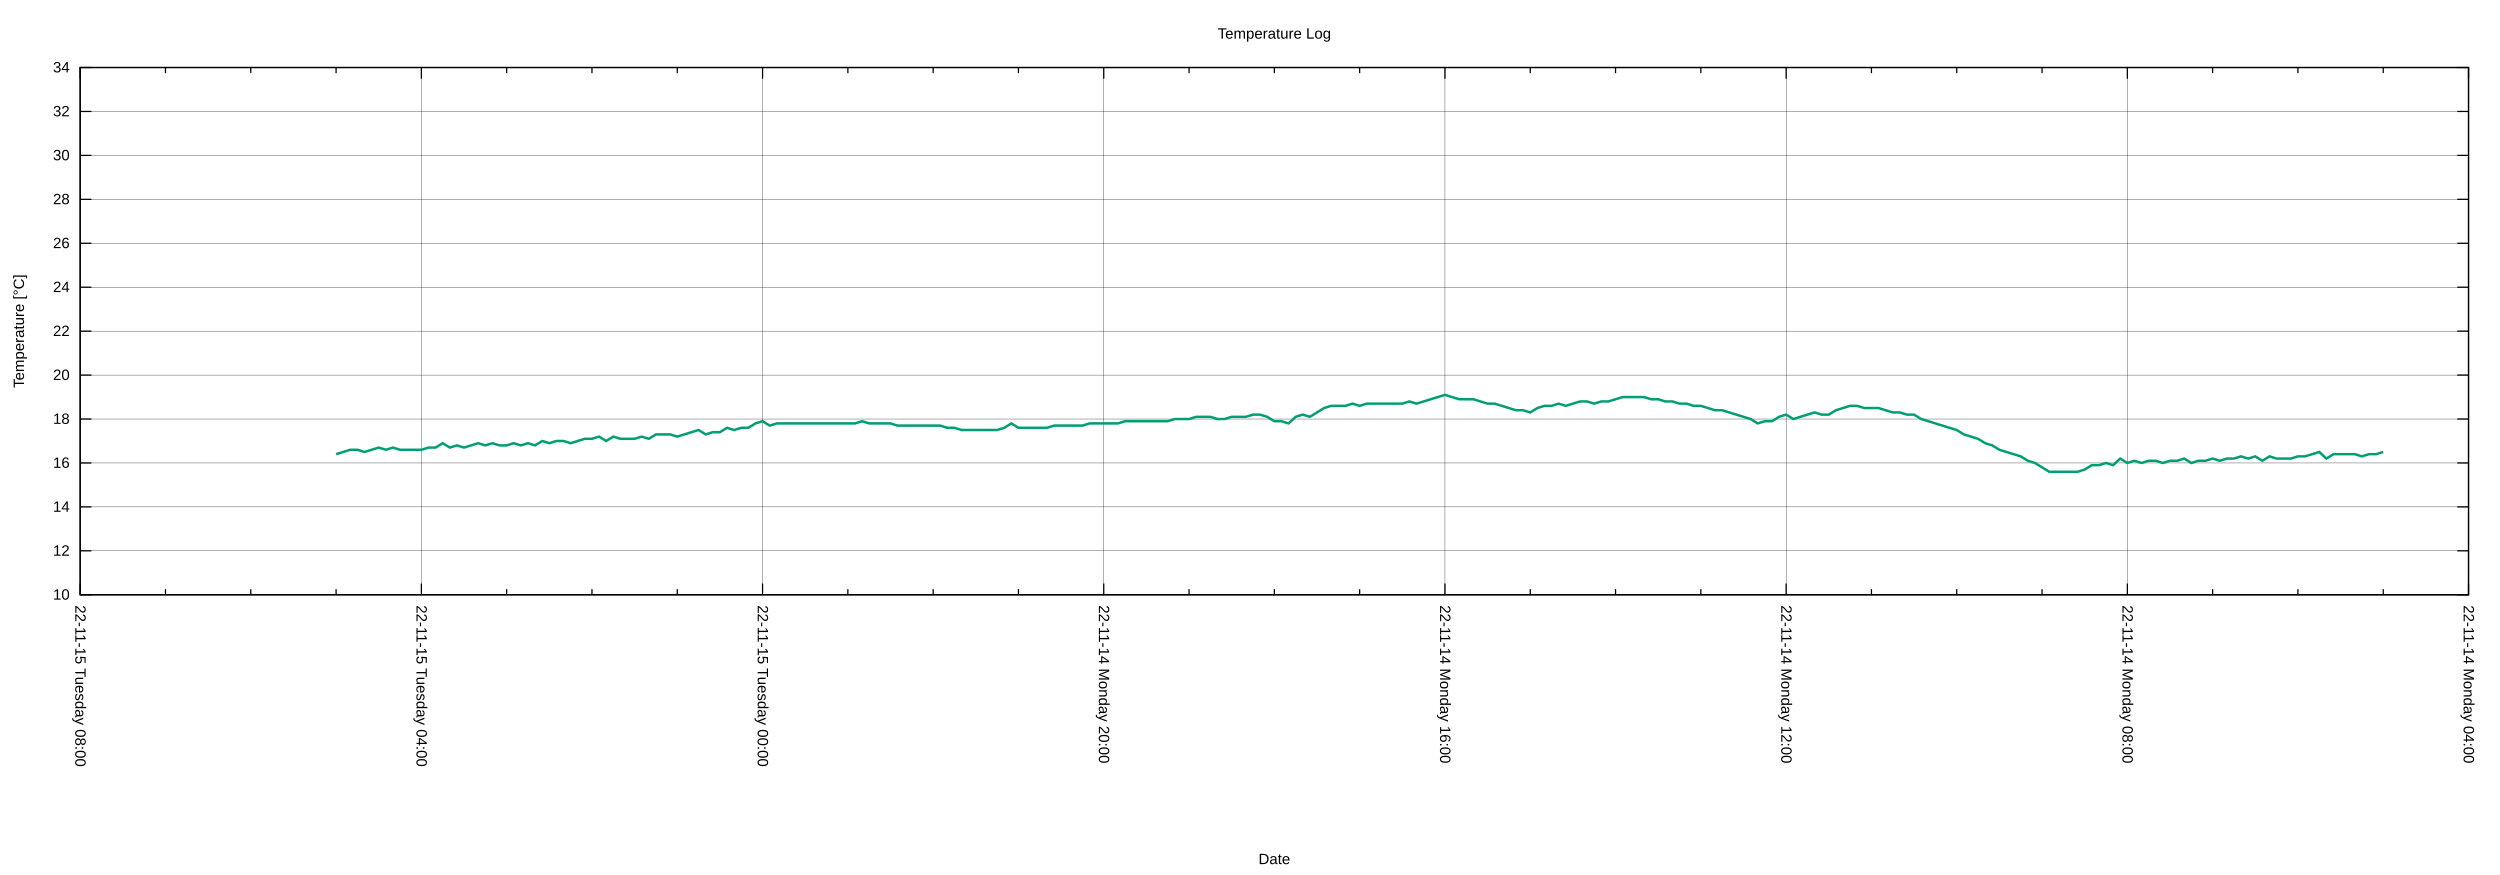
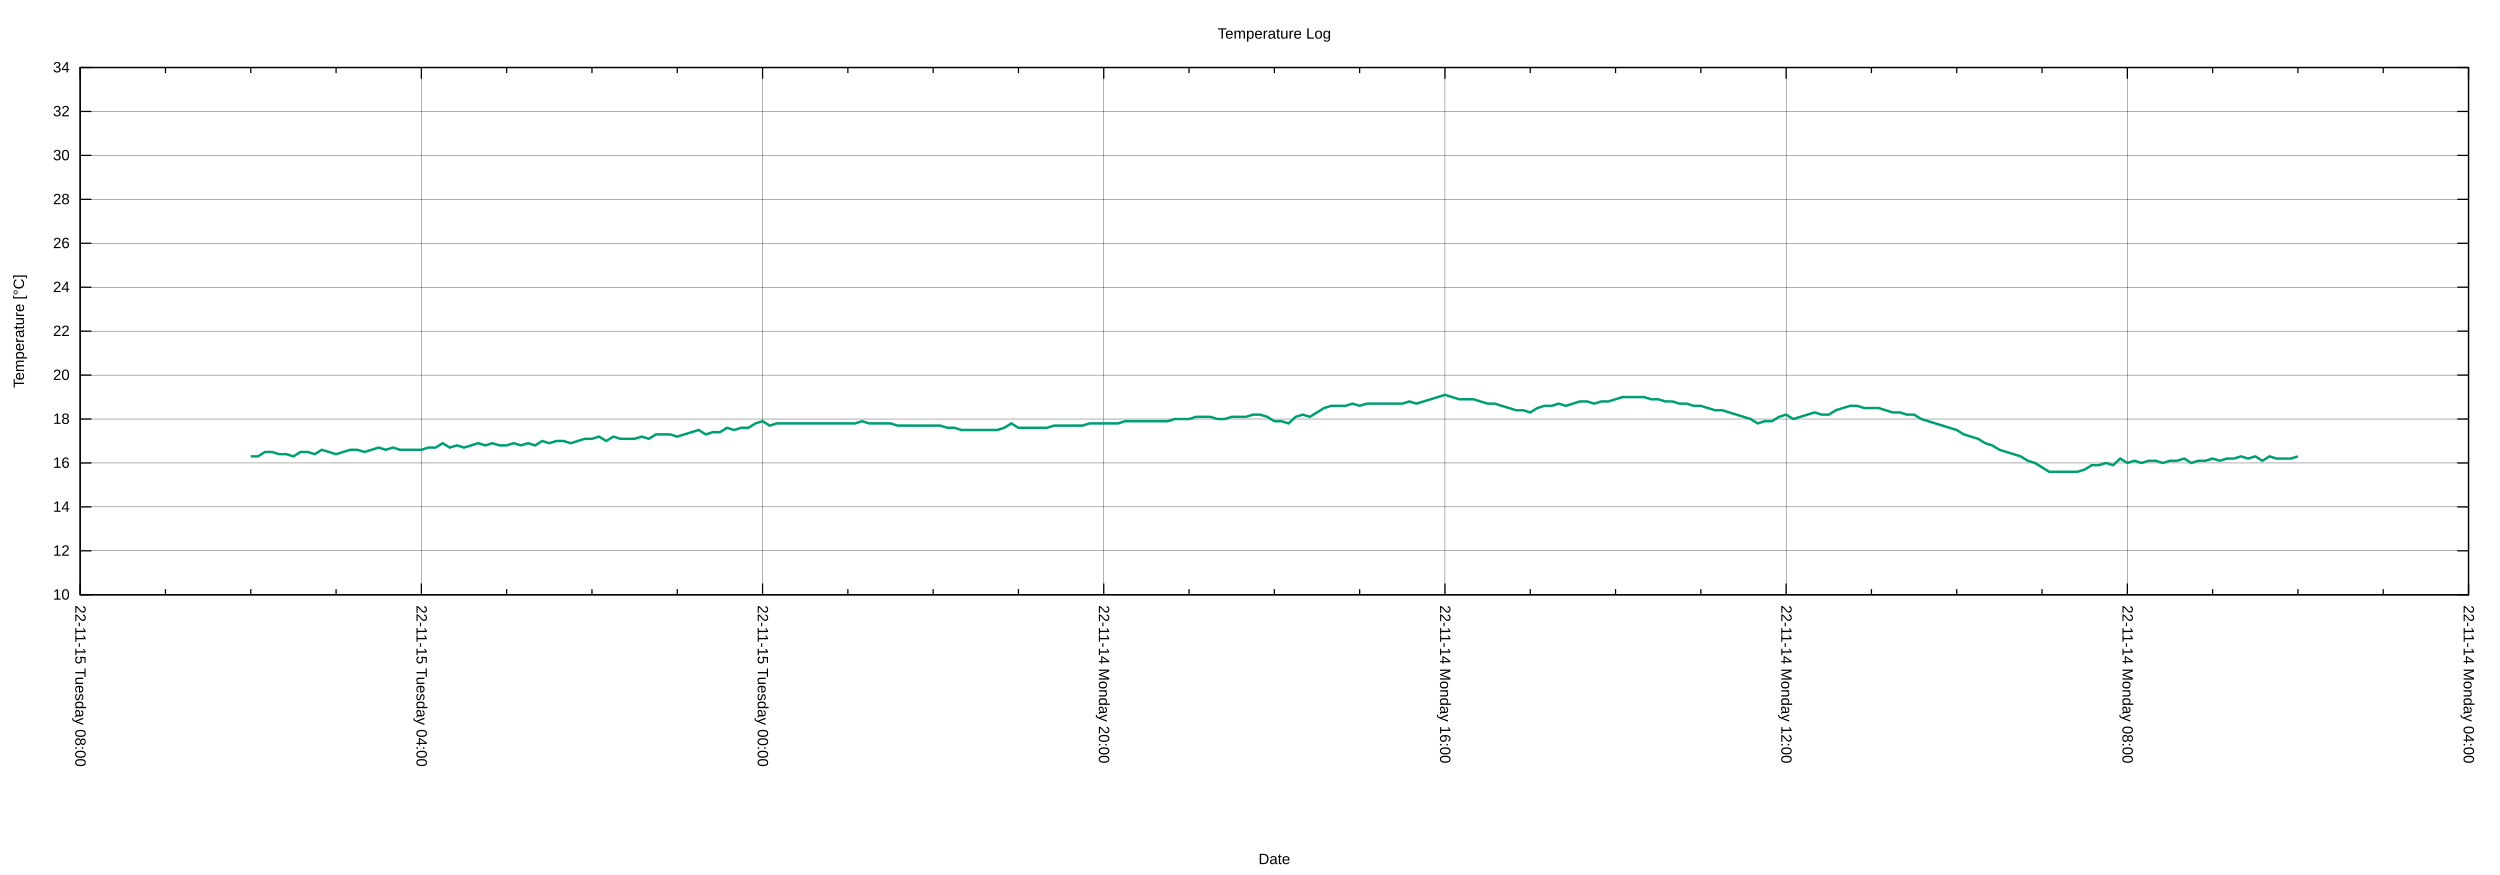
<svg xmlns="http://www.w3.org/2000/svg" xmlns:xlink="http://www.w3.org/1999/xlink" width="2000" height="700" viewBox="0 0 2000 700">
  <g id="gnuplot_canvas">
    <rect x="0" y="0" width="2000" height="700" fill="none" />
    <defs>
      <circle id="gpDot" r="0.5" stroke-width="0.5" stroke="currentColor" />
      <path id="gpPt0" stroke-width="0.222" stroke="currentColor" d="M-1,0 h2 M0,-1 v2" />
      <path id="gpPt1" stroke-width="0.222" stroke="currentColor" d="M-1,-1 L1,1 M1,-1 L-1,1" />
      <path id="gpPt2" stroke-width="0.222" stroke="currentColor" d="M-1,0 L1,0 M0,-1 L0,1 M-1,-1 L1,1 M-1,1 L1,-1" />
      <rect id="gpPt3" stroke-width="0.222" stroke="currentColor" x="-1" y="-1" width="2" height="2" />
      <rect id="gpPt4" stroke-width="0.222" stroke="currentColor" fill="currentColor" x="-1" y="-1" width="2" height="2" />
      <circle id="gpPt5" stroke-width="0.222" stroke="currentColor" cx="0" cy="0" r="1" />
      <use xlink:href="#gpPt5" id="gpPt6" fill="currentColor" stroke="none" />
      <path id="gpPt7" stroke-width="0.222" stroke="currentColor" d="M0,-1.33 L-1.33,0.67 L1.33,0.67 z" />
      <use xlink:href="#gpPt7" id="gpPt8" fill="currentColor" stroke="none" />
      <use xlink:href="#gpPt7" id="gpPt9" stroke="currentColor" transform="rotate(180)" />
      <use xlink:href="#gpPt9" id="gpPt10" fill="currentColor" stroke="none" />
      <use xlink:href="#gpPt3" id="gpPt11" stroke="currentColor" transform="rotate(45)" />
      <use xlink:href="#gpPt11" id="gpPt12" fill="currentColor" stroke="none" />
      <path id="gpPt13" stroke-width="0.222" stroke="currentColor" d="M0,1.330 L1.265,0.411 L0.782,-1.067 L-0.782,-1.076 L-1.265,0.411 z" />
      <use xlink:href="#gpPt13" id="gpPt14" fill="currentColor" stroke="none" />
      <filter id="textbox" filterUnits="objectBoundingBox" x="0" y="0" height="1" width="1">
        <feFlood flood-color="white" flood-opacity="1" result="bgnd" />
        <feComposite in="SourceGraphic" in2="bgnd" operator="atop" />
      </filter>
      <filter id="greybox" filterUnits="objectBoundingBox" x="0" y="0" height="1" width="1">
        <feFlood flood-color="lightgrey" flood-opacity="1" result="grey" />
        <feComposite in="SourceGraphic" in2="grey" operator="atop" />
      </filter>
    </defs>
    <g fill="none" color="white" stroke="currentColor" stroke-width="1.00" stroke-linecap="butt" stroke-linejoin="miter">
</g>
    <g fill="none" color="black" stroke="currentColor" stroke-width="1.00" stroke-linecap="butt" stroke-linejoin="miter">
</g>
    <g fill="none" color="black" stroke="black" stroke-width="0.25" stroke-linecap="butt" stroke-linejoin="miter">
</g>
    <g fill="none" color="black" stroke="currentColor" stroke-width="0.25" stroke-linecap="butt" stroke-linejoin="miter">
      <path stroke="black" class="gridline" d="M64.14,475.82 L1974.82,475.82  " />
    </g>
    <g fill="none" color="black" stroke="black" stroke-width="1.00" stroke-linecap="butt" stroke-linejoin="miter">
</g>
    <g fill="none" color="black" stroke="currentColor" stroke-width="1.00" stroke-linecap="butt" stroke-linejoin="miter">
      <path stroke="black" d="M64.14,475.82 L73.14,475.82 M1974.82,475.82 L1965.82,475.82  " />
      <g transform="translate(55.75,479.72)" stroke="none" fill="black" font-family="Arial" font-size="12.00" text-anchor="end">
        <text>
          <tspan font-family="Arial"> 10</tspan>
        </text>
      </g>
    </g>
    <g fill="none" color="black" stroke="currentColor" stroke-width="1.00" stroke-linecap="butt" stroke-linejoin="miter">
</g>
    <g fill="none" color="black" stroke="black" stroke-width="0.25" stroke-linecap="butt" stroke-linejoin="miter">
</g>
    <g fill="none" color="black" stroke="currentColor" stroke-width="0.25" stroke-linecap="butt" stroke-linejoin="miter">
      <path stroke="black" class="gridline" d="M64.14,440.67 L1974.82,440.67  " />
    </g>
    <g fill="none" color="black" stroke="black" stroke-width="1.00" stroke-linecap="butt" stroke-linejoin="miter">
</g>
    <g fill="none" color="black" stroke="currentColor" stroke-width="1.00" stroke-linecap="butt" stroke-linejoin="miter">
      <path stroke="black" d="M64.14,440.67 L73.14,440.67 M1974.82,440.67 L1965.82,440.67  " />
      <g transform="translate(55.75,444.57)" stroke="none" fill="black" font-family="Arial" font-size="12.00" text-anchor="end">
        <text>
          <tspan font-family="Arial"> 12</tspan>
        </text>
      </g>
    </g>
    <g fill="none" color="black" stroke="currentColor" stroke-width="1.00" stroke-linecap="butt" stroke-linejoin="miter">
</g>
    <g fill="none" color="black" stroke="black" stroke-width="0.25" stroke-linecap="butt" stroke-linejoin="miter">
</g>
    <g fill="none" color="black" stroke="currentColor" stroke-width="0.25" stroke-linecap="butt" stroke-linejoin="miter">
      <path stroke="black" class="gridline" d="M64.14,405.52 L1974.82,405.52  " />
    </g>
    <g fill="none" color="black" stroke="black" stroke-width="1.00" stroke-linecap="butt" stroke-linejoin="miter">
</g>
    <g fill="none" color="black" stroke="currentColor" stroke-width="1.00" stroke-linecap="butt" stroke-linejoin="miter">
      <path stroke="black" d="M64.14,405.52 L73.14,405.52 M1974.82,405.52 L1965.82,405.52  " />
      <g transform="translate(55.75,409.42)" stroke="none" fill="black" font-family="Arial" font-size="12.00" text-anchor="end">
        <text>
          <tspan font-family="Arial"> 14</tspan>
        </text>
      </g>
    </g>
    <g fill="none" color="black" stroke="currentColor" stroke-width="1.00" stroke-linecap="butt" stroke-linejoin="miter">
</g>
    <g fill="none" color="black" stroke="black" stroke-width="0.25" stroke-linecap="butt" stroke-linejoin="miter">
</g>
    <g fill="none" color="black" stroke="currentColor" stroke-width="0.25" stroke-linecap="butt" stroke-linejoin="miter">
      <path stroke="black" class="gridline" d="M64.14,370.37 L1974.82,370.37  " />
    </g>
    <g fill="none" color="black" stroke="black" stroke-width="1.00" stroke-linecap="butt" stroke-linejoin="miter">
</g>
    <g fill="none" color="black" stroke="currentColor" stroke-width="1.00" stroke-linecap="butt" stroke-linejoin="miter">
      <path stroke="black" d="M64.14,370.37 L73.14,370.37 M1974.82,370.37 L1965.82,370.37  " />
      <g transform="translate(55.75,374.27)" stroke="none" fill="black" font-family="Arial" font-size="12.00" text-anchor="end">
        <text>
          <tspan font-family="Arial"> 16</tspan>
        </text>
      </g>
    </g>
    <g fill="none" color="black" stroke="currentColor" stroke-width="1.00" stroke-linecap="butt" stroke-linejoin="miter">
</g>
    <g fill="none" color="black" stroke="black" stroke-width="0.25" stroke-linecap="butt" stroke-linejoin="miter">
</g>
    <g fill="none" color="black" stroke="currentColor" stroke-width="0.25" stroke-linecap="butt" stroke-linejoin="miter">
      <path stroke="black" class="gridline" d="M64.14,335.22 L1974.82,335.22  " />
    </g>
    <g fill="none" color="black" stroke="black" stroke-width="1.00" stroke-linecap="butt" stroke-linejoin="miter">
</g>
    <g fill="none" color="black" stroke="currentColor" stroke-width="1.00" stroke-linecap="butt" stroke-linejoin="miter">
      <path stroke="black" d="M64.14,335.22 L73.14,335.22 M1974.82,335.22 L1965.82,335.22  " />
      <g transform="translate(55.75,339.12)" stroke="none" fill="black" font-family="Arial" font-size="12.00" text-anchor="end">
        <text>
          <tspan font-family="Arial"> 18</tspan>
        </text>
      </g>
    </g>
    <g fill="none" color="black" stroke="currentColor" stroke-width="1.00" stroke-linecap="butt" stroke-linejoin="miter">
</g>
    <g fill="none" color="black" stroke="black" stroke-width="0.25" stroke-linecap="butt" stroke-linejoin="miter">
</g>
    <g fill="none" color="black" stroke="currentColor" stroke-width="0.25" stroke-linecap="butt" stroke-linejoin="miter">
      <path stroke="black" class="gridline" d="M64.14,300.07 L1974.82,300.07  " />
    </g>
    <g fill="none" color="black" stroke="black" stroke-width="1.00" stroke-linecap="butt" stroke-linejoin="miter">
</g>
    <g fill="none" color="black" stroke="currentColor" stroke-width="1.00" stroke-linecap="butt" stroke-linejoin="miter">
      <path stroke="black" d="M64.14,300.07 L73.14,300.07 M1974.82,300.07 L1965.82,300.07  " />
      <g transform="translate(55.75,303.97)" stroke="none" fill="black" font-family="Arial" font-size="12.00" text-anchor="end">
        <text>
          <tspan font-family="Arial"> 20</tspan>
        </text>
      </g>
    </g>
    <g fill="none" color="black" stroke="currentColor" stroke-width="1.00" stroke-linecap="butt" stroke-linejoin="miter">
</g>
    <g fill="none" color="black" stroke="black" stroke-width="0.25" stroke-linecap="butt" stroke-linejoin="miter">
</g>
    <g fill="none" color="black" stroke="currentColor" stroke-width="0.25" stroke-linecap="butt" stroke-linejoin="miter">
      <path stroke="black" class="gridline" d="M64.14,264.91 L1974.82,264.91  " />
    </g>
    <g fill="none" color="black" stroke="black" stroke-width="1.00" stroke-linecap="butt" stroke-linejoin="miter">
</g>
    <g fill="none" color="black" stroke="currentColor" stroke-width="1.00" stroke-linecap="butt" stroke-linejoin="miter">
      <path stroke="black" d="M64.14,264.91 L73.14,264.91 M1974.82,264.91 L1965.82,264.91  " />
      <g transform="translate(55.75,268.81)" stroke="none" fill="black" font-family="Arial" font-size="12.00" text-anchor="end">
        <text>
          <tspan font-family="Arial"> 22</tspan>
        </text>
      </g>
    </g>
    <g fill="none" color="black" stroke="currentColor" stroke-width="1.00" stroke-linecap="butt" stroke-linejoin="miter">
</g>
    <g fill="none" color="black" stroke="black" stroke-width="0.25" stroke-linecap="butt" stroke-linejoin="miter">
</g>
    <g fill="none" color="black" stroke="currentColor" stroke-width="0.25" stroke-linecap="butt" stroke-linejoin="miter">
      <path stroke="black" class="gridline" d="M64.14,229.76 L1974.82,229.76  " />
    </g>
    <g fill="none" color="black" stroke="black" stroke-width="1.00" stroke-linecap="butt" stroke-linejoin="miter">
</g>
    <g fill="none" color="black" stroke="currentColor" stroke-width="1.00" stroke-linecap="butt" stroke-linejoin="miter">
      <path stroke="black" d="M64.14,229.76 L73.14,229.76 M1974.82,229.76 L1965.82,229.76  " />
      <g transform="translate(55.75,233.66)" stroke="none" fill="black" font-family="Arial" font-size="12.00" text-anchor="end">
        <text>
          <tspan font-family="Arial"> 24</tspan>
        </text>
      </g>
    </g>
    <g fill="none" color="black" stroke="currentColor" stroke-width="1.00" stroke-linecap="butt" stroke-linejoin="miter">
</g>
    <g fill="none" color="black" stroke="black" stroke-width="0.25" stroke-linecap="butt" stroke-linejoin="miter">
</g>
    <g fill="none" color="black" stroke="currentColor" stroke-width="0.25" stroke-linecap="butt" stroke-linejoin="miter">
      <path stroke="black" class="gridline" d="M64.14,194.61 L1974.82,194.61  " />
    </g>
    <g fill="none" color="black" stroke="black" stroke-width="1.00" stroke-linecap="butt" stroke-linejoin="miter">
</g>
    <g fill="none" color="black" stroke="currentColor" stroke-width="1.00" stroke-linecap="butt" stroke-linejoin="miter">
      <path stroke="black" d="M64.14,194.61 L73.14,194.61 M1974.82,194.61 L1965.82,194.61  " />
      <g transform="translate(55.75,198.51)" stroke="none" fill="black" font-family="Arial" font-size="12.00" text-anchor="end">
        <text>
          <tspan font-family="Arial"> 26</tspan>
        </text>
      </g>
    </g>
    <g fill="none" color="black" stroke="currentColor" stroke-width="1.00" stroke-linecap="butt" stroke-linejoin="miter">
</g>
    <g fill="none" color="black" stroke="black" stroke-width="0.25" stroke-linecap="butt" stroke-linejoin="miter">
</g>
    <g fill="none" color="black" stroke="currentColor" stroke-width="0.25" stroke-linecap="butt" stroke-linejoin="miter">
      <path stroke="black" class="gridline" d="M64.14,159.46 L1974.82,159.46  " />
    </g>
    <g fill="none" color="black" stroke="black" stroke-width="1.00" stroke-linecap="butt" stroke-linejoin="miter">
</g>
    <g fill="none" color="black" stroke="currentColor" stroke-width="1.00" stroke-linecap="butt" stroke-linejoin="miter">
      <path stroke="black" d="M64.14,159.46 L73.14,159.46 M1974.82,159.46 L1965.82,159.46  " />
      <g transform="translate(55.75,163.36)" stroke="none" fill="black" font-family="Arial" font-size="12.00" text-anchor="end">
        <text>
          <tspan font-family="Arial"> 28</tspan>
        </text>
      </g>
    </g>
    <g fill="none" color="black" stroke="currentColor" stroke-width="1.00" stroke-linecap="butt" stroke-linejoin="miter">
</g>
    <g fill="none" color="black" stroke="black" stroke-width="0.25" stroke-linecap="butt" stroke-linejoin="miter">
</g>
    <g fill="none" color="black" stroke="currentColor" stroke-width="0.25" stroke-linecap="butt" stroke-linejoin="miter">
      <path stroke="black" class="gridline" d="M64.14,124.31 L1974.82,124.31  " />
    </g>
    <g fill="none" color="black" stroke="black" stroke-width="1.00" stroke-linecap="butt" stroke-linejoin="miter">
</g>
    <g fill="none" color="black" stroke="currentColor" stroke-width="1.00" stroke-linecap="butt" stroke-linejoin="miter">
      <path stroke="black" d="M64.14,124.31 L73.14,124.31 M1974.82,124.31 L1965.82,124.31  " />
      <g transform="translate(55.75,128.21)" stroke="none" fill="black" font-family="Arial" font-size="12.00" text-anchor="end">
        <text>
          <tspan font-family="Arial"> 30</tspan>
        </text>
      </g>
    </g>
    <g fill="none" color="black" stroke="currentColor" stroke-width="1.00" stroke-linecap="butt" stroke-linejoin="miter">
</g>
    <g fill="none" color="black" stroke="black" stroke-width="0.25" stroke-linecap="butt" stroke-linejoin="miter">
</g>
    <g fill="none" color="black" stroke="currentColor" stroke-width="0.25" stroke-linecap="butt" stroke-linejoin="miter">
      <path stroke="black" class="gridline" d="M64.14,89.16 L1974.82,89.16  " />
    </g>
    <g fill="none" color="black" stroke="black" stroke-width="1.00" stroke-linecap="butt" stroke-linejoin="miter">
</g>
    <g fill="none" color="black" stroke="currentColor" stroke-width="1.00" stroke-linecap="butt" stroke-linejoin="miter">
      <path stroke="black" d="M64.14,89.16 L73.14,89.16 M1974.82,89.16 L1965.82,89.16  " />
      <g transform="translate(55.75,93.06)" stroke="none" fill="black" font-family="Arial" font-size="12.00" text-anchor="end">
        <text>
          <tspan font-family="Arial"> 32</tspan>
        </text>
      </g>
    </g>
    <g fill="none" color="black" stroke="currentColor" stroke-width="1.00" stroke-linecap="butt" stroke-linejoin="miter">
</g>
    <g fill="none" color="black" stroke="black" stroke-width="0.25" stroke-linecap="butt" stroke-linejoin="miter">
</g>
    <g fill="none" color="black" stroke="currentColor" stroke-width="0.25" stroke-linecap="butt" stroke-linejoin="miter">
      <path stroke="black" class="gridline" d="M64.14,54.01 L1974.82,54.01  " />
    </g>
    <g fill="none" color="black" stroke="black" stroke-width="1.00" stroke-linecap="butt" stroke-linejoin="miter">
</g>
    <g fill="none" color="black" stroke="currentColor" stroke-width="1.00" stroke-linecap="butt" stroke-linejoin="miter">
      <path stroke="black" d="M64.14,54.01 L73.14,54.01 M1974.82,54.01 L1965.82,54.01  " />
      <g transform="translate(55.75,57.91)" stroke="none" fill="black" font-family="Arial" font-size="12.00" text-anchor="end">
        <text>
          <tspan font-family="Arial"> 34</tspan>
        </text>
      </g>
    </g>
    <g fill="none" color="black" stroke="currentColor" stroke-width="1.00" stroke-linecap="butt" stroke-linejoin="miter">
</g>
    <g fill="none" color="black" stroke="black" stroke-width="0.25" stroke-linecap="butt" stroke-linejoin="miter">
</g>
    <g fill="none" color="black" stroke="currentColor" stroke-width="0.25" stroke-linecap="butt" stroke-linejoin="miter">
      <path stroke="black" class="gridline" d="M1974.82,475.82 L1974.82,54.01  " />
    </g>
    <g fill="none" color="black" stroke="black" stroke-width="1.00" stroke-linecap="butt" stroke-linejoin="miter">
</g>
    <g fill="none" color="black" stroke="currentColor" stroke-width="1.00" stroke-linecap="butt" stroke-linejoin="miter">
      <path stroke="black" d="M1974.82,475.82 L1974.82,466.82 M1974.82,54.01 L1974.82,63.01  " />
      <g transform="translate(1970.92,484.21) rotate(90)" stroke="none" fill="black" font-family="Arial" font-size="12.00" text-anchor="start">
        <text>
          <tspan font-family="Arial">22-11-14 Monday 04:00</tspan>
        </text>
      </g>
    </g>
    <g fill="none" color="black" stroke="currentColor" stroke-width="1.00" stroke-linecap="butt" stroke-linejoin="miter">
      <path stroke="black" d="M1906.58,475.82 L1906.58,471.32 M1906.58,54.01 L1906.58,58.51 M1838.34,475.82 L1838.34,471.32 M1838.34,54.01 L1838.34,58.51   M1770.10,475.82 L1770.10,471.32 M1770.10,54.01 L1770.10,58.51  " />
    </g>
    <g fill="none" color="black" stroke="black" stroke-width="0.25" stroke-linecap="butt" stroke-linejoin="miter">
</g>
    <g fill="none" color="black" stroke="currentColor" stroke-width="0.25" stroke-linecap="butt" stroke-linejoin="miter">
      <path stroke="black" class="gridline" d="M1701.87,475.82 L1701.87,54.01  " />
    </g>
    <g fill="none" color="black" stroke="black" stroke-width="1.00" stroke-linecap="butt" stroke-linejoin="miter">
</g>
    <g fill="none" color="black" stroke="currentColor" stroke-width="1.00" stroke-linecap="butt" stroke-linejoin="miter">
      <path stroke="black" d="M1701.87,475.82 L1701.87,466.82 M1701.87,54.01 L1701.87,63.01  " />
      <g transform="translate(1697.97,484.21) rotate(90)" stroke="none" fill="black" font-family="Arial" font-size="12.00" text-anchor="start">
        <text>
          <tspan font-family="Arial">22-11-14 Monday 08:00</tspan>
        </text>
      </g>
    </g>
    <g fill="none" color="black" stroke="currentColor" stroke-width="1.00" stroke-linecap="butt" stroke-linejoin="miter">
      <path stroke="black" d="M1633.63,475.82 L1633.63,471.32 M1633.63,54.01 L1633.63,58.51 M1565.39,475.82 L1565.39,471.32 M1565.39,54.01 L1565.39,58.51   M1497.15,475.82 L1497.15,471.32 M1497.15,54.01 L1497.15,58.51  " />
    </g>
    <g fill="none" color="black" stroke="black" stroke-width="0.25" stroke-linecap="butt" stroke-linejoin="miter">
</g>
    <g fill="none" color="black" stroke="currentColor" stroke-width="0.25" stroke-linecap="butt" stroke-linejoin="miter">
      <path stroke="black" class="gridline" d="M1428.91,475.82 L1428.91,54.01  " />
    </g>
    <g fill="none" color="black" stroke="black" stroke-width="1.00" stroke-linecap="butt" stroke-linejoin="miter">
</g>
    <g fill="none" color="black" stroke="currentColor" stroke-width="1.00" stroke-linecap="butt" stroke-linejoin="miter">
      <path stroke="black" d="M1428.91,475.82 L1428.91,466.82 M1428.91,54.01 L1428.91,63.01  " />
      <g transform="translate(1425.01,484.21) rotate(90)" stroke="none" fill="black" font-family="Arial" font-size="12.00" text-anchor="start">
        <text>
          <tspan font-family="Arial">22-11-14 Monday 12:00</tspan>
        </text>
      </g>
    </g>
    <g fill="none" color="black" stroke="currentColor" stroke-width="1.00" stroke-linecap="butt" stroke-linejoin="miter">
      <path stroke="black" d="M1360.67,475.82 L1360.67,471.32 M1360.67,54.01 L1360.67,58.51 M1292.43,475.82 L1292.43,471.32 M1292.43,54.01 L1292.43,58.51   M1224.20,475.82 L1224.20,471.32 M1224.20,54.01 L1224.20,58.51  " />
    </g>
    <g fill="none" color="black" stroke="black" stroke-width="0.25" stroke-linecap="butt" stroke-linejoin="miter">
</g>
    <g fill="none" color="black" stroke="currentColor" stroke-width="0.25" stroke-linecap="butt" stroke-linejoin="miter">
      <path stroke="black" class="gridline" d="M1155.96,475.82 L1155.96,54.01  " />
    </g>
    <g fill="none" color="black" stroke="black" stroke-width="1.00" stroke-linecap="butt" stroke-linejoin="miter">
</g>
    <g fill="none" color="black" stroke="currentColor" stroke-width="1.00" stroke-linecap="butt" stroke-linejoin="miter">
      <path stroke="black" d="M1155.96,475.82 L1155.96,466.82 M1155.96,54.01 L1155.96,63.01  " />
      <g transform="translate(1152.06,484.21) rotate(90)" stroke="none" fill="black" font-family="Arial" font-size="12.00" text-anchor="start">
        <text>
          <tspan font-family="Arial">22-11-14 Monday 16:00</tspan>
        </text>
      </g>
    </g>
    <g fill="none" color="black" stroke="currentColor" stroke-width="1.00" stroke-linecap="butt" stroke-linejoin="miter">
      <path stroke="black" d="M1087.72,475.82 L1087.72,471.32 M1087.72,54.01 L1087.72,58.51 M1019.48,475.82 L1019.48,471.32 M1019.48,54.01 L1019.48,58.51   M951.24,475.82 L951.24,471.32 M951.24,54.01 L951.24,58.51  " />
    </g>
    <g fill="none" color="black" stroke="black" stroke-width="0.25" stroke-linecap="butt" stroke-linejoin="miter">
</g>
    <g fill="none" color="black" stroke="currentColor" stroke-width="0.25" stroke-linecap="butt" stroke-linejoin="miter">
      <path stroke="black" class="gridline" d="M883.00,475.82 L883.00,54.01  " />
    </g>
    <g fill="none" color="black" stroke="black" stroke-width="1.00" stroke-linecap="butt" stroke-linejoin="miter">
</g>
    <g fill="none" color="black" stroke="currentColor" stroke-width="1.00" stroke-linecap="butt" stroke-linejoin="miter">
      <path stroke="black" d="M883.00,475.82 L883.00,466.82 M883.00,54.01 L883.00,63.01  " />
      <g transform="translate(879.10,484.21) rotate(90)" stroke="none" fill="black" font-family="Arial" font-size="12.00" text-anchor="start">
        <text>
          <tspan font-family="Arial">22-11-14 Monday 20:00</tspan>
        </text>
      </g>
    </g>
    <g fill="none" color="black" stroke="currentColor" stroke-width="1.00" stroke-linecap="butt" stroke-linejoin="miter">
      <path stroke="black" d="M814.76,475.82 L814.76,471.32 M814.76,54.01 L814.76,58.51 M746.53,475.82 L746.53,471.32 M746.53,54.01 L746.53,58.51   M678.29,475.82 L678.29,471.32 M678.29,54.01 L678.29,58.51  " />
    </g>
    <g fill="none" color="black" stroke="black" stroke-width="0.25" stroke-linecap="butt" stroke-linejoin="miter">
</g>
    <g fill="none" color="black" stroke="currentColor" stroke-width="0.25" stroke-linecap="butt" stroke-linejoin="miter">
      <path stroke="black" class="gridline" d="M610.05,475.82 L610.05,54.01  " />
    </g>
    <g fill="none" color="black" stroke="black" stroke-width="1.00" stroke-linecap="butt" stroke-linejoin="miter">
</g>
    <g fill="none" color="black" stroke="currentColor" stroke-width="1.00" stroke-linecap="butt" stroke-linejoin="miter">
      <path stroke="black" d="M610.05,475.82 L610.05,466.82 M610.05,54.01 L610.05,63.01  " />
      <g transform="translate(606.15,484.21) rotate(90)" stroke="none" fill="black" font-family="Arial" font-size="12.00" text-anchor="start">
        <text>
          <tspan font-family="Arial">22-11-15 Tuesday 00:00</tspan>
        </text>
      </g>
    </g>
    <g fill="none" color="black" stroke="currentColor" stroke-width="1.00" stroke-linecap="butt" stroke-linejoin="miter">
      <path stroke="black" d="M541.81,475.82 L541.81,471.32 M541.81,54.01 L541.81,58.51 M473.57,475.82 L473.57,471.32 M473.57,54.01 L473.57,58.51   M405.33,475.82 L405.33,471.32 M405.33,54.01 L405.33,58.51  " />
    </g>
    <g fill="none" color="black" stroke="black" stroke-width="0.25" stroke-linecap="butt" stroke-linejoin="miter">
</g>
    <g fill="none" color="black" stroke="currentColor" stroke-width="0.25" stroke-linecap="butt" stroke-linejoin="miter">
      <path stroke="black" class="gridline" d="M337.09,475.82 L337.09,54.01  " />
    </g>
    <g fill="none" color="black" stroke="black" stroke-width="1.00" stroke-linecap="butt" stroke-linejoin="miter">
</g>
    <g fill="none" color="black" stroke="currentColor" stroke-width="1.00" stroke-linecap="butt" stroke-linejoin="miter">
      <path stroke="black" d="M337.09,475.82 L337.09,466.82 M337.09,54.01 L337.09,63.01  " />
      <g transform="translate(333.19,484.21) rotate(90)" stroke="none" fill="black" font-family="Arial" font-size="12.00" text-anchor="start">
        <text>
          <tspan font-family="Arial">22-11-15 Tuesday 04:00</tspan>
        </text>
      </g>
    </g>
    <g fill="none" color="black" stroke="currentColor" stroke-width="1.00" stroke-linecap="butt" stroke-linejoin="miter">
      <path stroke="black" d="M268.86,475.82 L268.86,471.32 M268.86,54.01 L268.86,58.51 M200.62,475.82 L200.62,471.32 M200.62,54.01 L200.62,58.51   M132.38,475.82 L132.38,471.32 M132.38,54.01 L132.38,58.51  " />
    </g>
    <g fill="none" color="black" stroke="black" stroke-width="0.25" stroke-linecap="butt" stroke-linejoin="miter">
</g>
    <g fill="none" color="black" stroke="currentColor" stroke-width="0.25" stroke-linecap="butt" stroke-linejoin="miter">
      <path stroke="black" class="gridline" d="M64.14,475.82 L64.14,54.01  " />
    </g>
    <g fill="none" color="black" stroke="black" stroke-width="1.00" stroke-linecap="butt" stroke-linejoin="miter">
</g>
    <g fill="none" color="black" stroke="currentColor" stroke-width="1.00" stroke-linecap="butt" stroke-linejoin="miter">
      <path stroke="black" d="M64.14,475.82 L64.14,466.82 M64.14,54.01 L64.14,63.01  " />
      <g transform="translate(60.24,484.21) rotate(90)" stroke="none" fill="black" font-family="Arial" font-size="12.00" text-anchor="start">
        <text>
          <tspan font-family="Arial">22-11-15 Tuesday 08:00</tspan>
        </text>
      </g>
    </g>
    <g fill="none" color="black" stroke="currentColor" stroke-width="1.00" stroke-linecap="butt" stroke-linejoin="miter">
</g>
    <g fill="none" color="black" stroke="currentColor" stroke-width="1.00" stroke-linecap="butt" stroke-linejoin="miter">
      <path stroke="black" d="M64.14,54.01 L64.14,475.82 L1974.82,475.82 L1974.82,54.01 L64.14,54.01 Z  " />
    </g>
    <g fill="none" color="black" stroke="currentColor" stroke-width="1.00" stroke-linecap="butt" stroke-linejoin="miter">
      <g transform="translate(19.18,264.92) rotate(270)" stroke="none" fill="black" font-family="Arial" font-size="12.00" text-anchor="middle">
        <text>
          <tspan font-family="Arial">Temperature [°C]</tspan>
        </text>
      </g>
    </g>
    <g fill="none" color="black" stroke="currentColor" stroke-width="1.00" stroke-linecap="butt" stroke-linejoin="miter">
      <g transform="translate(1019.48,691.30)" stroke="none" fill="black" font-family="Arial" font-size="12.00" text-anchor="middle">
        <text>
          <tspan font-family="Arial">Date</tspan>
        </text>
      </g>
    </g>
    <g fill="none" color="black" stroke="currentColor" stroke-width="1.00" stroke-linecap="butt" stroke-linejoin="miter">
</g>
    <g id="gnuplot_plot_1">
      <g fill="none" color="white" stroke="currentColor" stroke-width="2.00" stroke-linecap="butt" stroke-linejoin="miter">
</g>
      <g fill="none" color="black" stroke="currentColor" stroke-width="2.00" stroke-linecap="butt" stroke-linejoin="miter">
-         <path stroke="rgb(  0, 158, 115)" d="M268.86,363.34 L274.54,361.58 L280.23,359.82 L285.92,359.82 L291.60,361.58 L297.29,359.82 L302.98,358.06 L308.66,359.82   L314.35,358.06 L320.03,359.82 L325.72,359.82 L331.41,359.82 L337.09,359.82 L342.78,358.06 L348.47,358.06 L354.15,354.55   L359.84,358.06 L365.53,356.31 L371.21,358.06 L376.90,356.31 L382.59,354.55 L388.27,356.31 L393.96,354.55 L399.65,356.31   L405.33,356.31 L411.02,354.55 L416.71,356.31 L422.39,354.55 L428.08,356.31 L433.77,352.79 L439.45,354.55 L445.14,352.79   L450.83,352.79 L456.51,354.55 L462.20,352.79 L467.88,351.03 L473.57,351.03 L479.26,349.28 L484.94,352.79 L490.63,349.28   L496.32,351.03 L502.00,351.03 L507.69,351.03 L513.38,349.28 L519.06,351.03 L524.75,347.52 L530.44,347.52 L536.12,347.52   L541.81,349.28 L547.50,347.52 L553.18,345.76 L558.87,344.00 L564.56,347.52 L570.24,345.76 L575.93,345.76 L581.62,342.25   L587.30,344.00 L592.99,342.25 L598.68,342.25 L604.36,338.73 L610.05,336.97 L615.74,340.49 L621.42,338.73 L627.11,338.73   L632.79,338.73 L638.48,338.73 L644.17,338.73 L649.85,338.73 L655.54,338.73 L661.23,338.73 L666.91,338.73 L672.60,338.73   L678.29,338.73 L683.97,338.73 L689.66,336.97 L695.35,338.73 L701.03,338.73 L706.72,338.73 L712.41,338.73 L718.09,340.49   L723.78,340.49 L729.47,340.49 L735.15,340.49 L740.84,340.49 L746.53,340.49 L752.21,340.49 L757.90,342.25 L763.59,342.25   L769.27,344.00 L774.96,344.00 L780.65,344.00 L786.33,344.00 L792.02,344.00 L797.70,344.00 L803.39,342.25 L809.08,338.73   L814.76,342.25 L820.45,342.25 L826.14,342.25 L831.82,342.25 L837.51,342.25 L843.20,340.49 L848.88,340.49 L854.57,340.49   L860.26,340.49 L865.94,340.49 L871.63,338.73 L877.32,338.73 L883.00,338.73 L888.69,338.73 L894.38,338.73 L900.06,336.97   L905.75,336.97 L911.44,336.97 L917.12,336.97 L922.81,336.97 L928.50,336.97 L934.18,336.97 L939.87,335.22 L945.55,335.22   L951.24,335.22 L956.93,333.46 L962.61,333.46 L968.30,333.46 L973.99,335.22 L979.67,335.22 L985.36,333.46 L991.05,333.46   L996.73,333.46 L1002.42,331.70 L1008.11,331.70 L1013.79,333.46 L1019.48,336.97 L1025.17,336.97 L1030.85,338.73 L1036.54,333.46   L1042.23,331.70 L1047.91,333.46 L1053.60,329.94 L1059.29,326.43 L1064.97,324.67 L1070.66,324.67 L1076.35,324.67 L1082.03,322.91   L1087.72,324.67 L1093.41,322.91 L1099.09,322.91 L1104.78,322.91 L1110.46,322.91 L1116.15,322.91 L1121.84,322.91 L1127.52,321.16   L1133.21,322.91 L1138.90,321.16 L1144.58,319.40 L1150.27,317.64 L1155.96,315.88 L1161.64,317.64 L1167.33,319.40 L1173.02,319.40   L1178.70,319.40 L1184.39,321.16 L1190.08,322.91 L1195.76,322.91 L1201.45,324.67 L1207.14,326.43 L1212.82,328.19 L1218.51,328.19   L1224.20,329.94 L1229.88,326.43 L1235.57,324.67 L1241.26,324.67 L1246.94,322.91 L1252.63,324.67 L1258.32,322.91 L1264.00,321.16   L1269.69,321.16 L1275.37,322.91 L1281.06,321.16 L1286.75,321.16 L1292.43,319.40 L1298.12,317.64 L1303.81,317.64 L1309.49,317.64   L1315.18,317.64 L1320.87,319.40 L1326.55,319.40 L1332.24,321.16 L1337.93,321.16 L1343.61,322.91 L1349.30,322.91 L1354.99,324.67   L1360.67,324.67 L1366.36,326.43 L1372.05,328.19 L1377.73,328.19 L1383.42,329.94 L1389.11,331.70 L1394.79,333.46 L1400.48,335.22   L1406.17,338.73 L1411.85,336.97 L1417.54,336.97 L1423.22,333.46 L1428.91,331.70 L1434.60,335.22 L1440.28,333.46 L1445.97,331.70   L1451.66,329.94 L1457.34,331.70 L1463.03,331.70 L1468.72,328.19 L1474.40,326.43 L1480.09,324.67 L1485.78,324.67 L1491.46,326.43   L1497.15,326.43 L1502.84,326.43 L1508.52,328.19 L1514.21,329.94 L1519.90,329.94 L1525.58,331.70 L1531.27,331.70 L1536.96,335.22   L1542.64,336.97 L1548.33,338.73 L1554.02,340.49 L1559.70,342.25 L1565.39,344.00 L1571.08,347.52 L1576.76,349.28 L1582.45,351.03   L1588.13,354.55 L1593.82,356.31 L1599.51,359.82 L1605.19,361.58 L1610.88,363.34 L1616.57,365.09 L1622.25,368.61 L1627.94,370.37   L1633.63,373.88 L1639.31,377.40 L1645.00,377.40 L1650.69,377.40 L1656.37,377.40 L1662.06,377.40 L1667.75,375.64 L1673.43,372.13   L1679.12,372.13 L1684.81,370.37 L1690.49,372.13 L1696.18,366.85 L1701.87,370.37 L1707.55,368.61 L1713.24,370.37 L1718.93,368.61   L1724.61,368.61 L1730.30,370.37 L1735.99,368.61 L1741.67,368.61 L1747.36,366.85 L1753.04,370.37 L1758.73,368.61 L1764.42,368.61   L1770.10,366.85 L1775.79,368.61 L1781.48,366.85 L1787.16,366.85 L1792.85,365.09 L1798.54,366.85 L1804.22,365.09 L1809.91,368.61   L1815.60,365.09 L1821.28,366.85 L1826.97,366.85 L1832.66,366.85 L1838.34,365.09 L1844.03,365.09 L1849.72,363.34 L1855.40,361.58   L1861.09,366.85 L1866.78,363.34 L1872.46,363.34 L1878.15,363.34 L1883.84,363.34 L1889.52,365.09 L1895.21,363.34 L1900.89,363.34   L1906.58,361.58  " />
+         <path stroke="rgb(  0, 158, 115)" d="M200.62,365.09 L206.30,365.09 L211.99,361.58 L217.68,361.58 L223.36,363.34 L229.05,363.34 L234.74,365.09 L240.42,361.58   L246.11,361.58 L251.80,363.34 L257.48,359.82 L263.17,361.58 L268.86,363.34 L274.54,361.58 L280.23,359.82 L285.92,359.82   L291.60,361.58 L297.29,359.82 L302.98,358.06 L308.66,359.82 L314.35,358.06 L320.03,359.82 L325.72,359.82 L331.41,359.82   L337.09,359.82 L342.78,358.06 L348.47,358.06 L354.15,354.55 L359.84,358.06 L365.53,356.31 L371.21,358.06 L376.90,356.31   L382.59,354.55 L388.27,356.31 L393.96,354.55 L399.65,356.31 L405.33,356.31 L411.02,354.55 L416.71,356.31 L422.39,354.55   L428.08,356.31 L433.77,352.79 L439.45,354.55 L445.14,352.79 L450.83,352.79 L456.51,354.55 L462.20,352.79 L467.88,351.03   L473.57,351.03 L479.26,349.28 L484.94,352.79 L490.63,349.28 L496.32,351.03 L502.00,351.03 L507.69,351.03 L513.38,349.28   L519.06,351.03 L524.75,347.52 L530.44,347.52 L536.12,347.52 L541.81,349.28 L547.50,347.52 L553.18,345.76 L558.87,344.00   L564.56,347.52 L570.24,345.76 L575.93,345.76 L581.62,342.25 L587.30,344.00 L592.99,342.25 L598.68,342.25 L604.36,338.73   L610.05,336.97 L615.74,340.49 L621.42,338.73 L627.11,338.73 L632.79,338.73 L638.48,338.73 L644.17,338.73 L649.85,338.73   L655.54,338.73 L661.23,338.73 L666.91,338.73 L672.60,338.73 L678.29,338.73 L683.97,338.73 L689.66,336.97 L695.35,338.73   L701.03,338.73 L706.72,338.73 L712.41,338.73 L718.09,340.49 L723.78,340.49 L729.47,340.49 L735.15,340.49 L740.84,340.49   L746.53,340.49 L752.21,340.49 L757.90,342.25 L763.59,342.25 L769.27,344.00 L774.96,344.00 L780.65,344.00 L786.33,344.00   L792.02,344.00 L797.70,344.00 L803.39,342.25 L809.08,338.73 L814.76,342.25 L820.45,342.25 L826.14,342.25 L831.82,342.25   L837.51,342.25 L843.20,340.49 L848.88,340.49 L854.57,340.49 L860.26,340.49 L865.94,340.49 L871.63,338.73 L877.32,338.73   L883.00,338.73 L888.69,338.73 L894.38,338.73 L900.06,336.97 L905.75,336.97 L911.44,336.97 L917.12,336.97 L922.81,336.97   L928.50,336.97 L934.18,336.97 L939.87,335.22 L945.55,335.22 L951.24,335.22 L956.93,333.46 L962.61,333.46 L968.30,333.46   L973.99,335.22 L979.67,335.22 L985.36,333.46 L991.05,333.46 L996.73,333.46 L1002.42,331.70 L1008.11,331.70 L1013.79,333.46   L1019.48,336.97 L1025.17,336.97 L1030.85,338.73 L1036.54,333.46 L1042.23,331.70 L1047.91,333.46 L1053.60,329.94 L1059.29,326.43   L1064.97,324.67 L1070.66,324.67 L1076.35,324.67 L1082.03,322.91 L1087.72,324.67 L1093.41,322.91 L1099.09,322.91 L1104.78,322.91   L1110.46,322.91 L1116.15,322.91 L1121.84,322.91 L1127.52,321.16 L1133.21,322.91 L1138.90,321.16 L1144.58,319.40 L1150.27,317.64   L1155.96,315.88 L1161.64,317.64 L1167.33,319.40 L1173.02,319.40 L1178.70,319.40 L1184.39,321.16 L1190.08,322.91 L1195.76,322.91   L1201.45,324.67 L1207.14,326.43 L1212.82,328.19 L1218.51,328.19 L1224.20,329.94 L1229.88,326.43 L1235.57,324.67 L1241.26,324.67   L1246.94,322.91 L1252.63,324.67 L1258.32,322.91 L1264.00,321.16 L1269.69,321.16 L1275.37,322.91 L1281.06,321.16 L1286.75,321.16   L1292.43,319.40 L1298.12,317.64 L1303.81,317.64 L1309.49,317.64 L1315.18,317.64 L1320.87,319.40 L1326.55,319.40 L1332.24,321.16   L1337.93,321.16 L1343.61,322.91 L1349.30,322.91 L1354.99,324.67 L1360.67,324.67 L1366.36,326.43 L1372.05,328.19 L1377.73,328.19   L1383.42,329.94 L1389.11,331.70 L1394.79,333.46 L1400.48,335.22 L1406.17,338.73 L1411.85,336.97 L1417.54,336.97 L1423.22,333.46   L1428.91,331.70 L1434.60,335.22 L1440.28,333.46 L1445.97,331.70 L1451.66,329.94 L1457.34,331.70 L1463.03,331.70 L1468.72,328.19   L1474.40,326.43 L1480.09,324.67 L1485.78,324.67 L1491.46,326.43 L1497.15,326.43 L1502.84,326.43 L1508.52,328.19 L1514.21,329.94   L1519.90,329.94 L1525.58,331.70 L1531.27,331.70 L1536.96,335.22 L1542.64,336.97 L1548.33,338.73 L1554.02,340.49 L1559.70,342.25   L1565.39,344.00 L1571.08,347.52 L1576.76,349.28 L1582.45,351.03 L1588.13,354.55 L1593.82,356.31 L1599.51,359.82 L1605.19,361.58   L1610.88,363.34 L1616.57,365.09 L1622.25,368.61 L1627.94,370.37 L1633.63,373.88 L1639.31,377.40 L1645.00,377.40 L1650.69,377.40   L1656.37,377.40 L1662.06,377.40 L1667.75,375.64 L1673.43,372.13 L1679.12,372.13 L1684.81,370.37 L1690.49,372.13 L1696.18,366.85   L1701.87,370.37 L1707.55,368.61 L1713.24,370.37 L1718.93,368.61 L1724.61,368.61 L1730.30,370.37 L1735.99,368.61 L1741.67,368.61   L1747.36,366.85 L1753.04,370.37 L1758.73,368.61 L1764.42,368.61 L1770.10,366.85 L1775.79,368.61 L1781.48,366.85 L1787.16,366.85   L1792.85,365.09 L1798.54,366.85 L1804.22,365.09 L1809.91,368.61 L1815.60,365.09 L1821.28,366.85 L1826.97,366.85 L1832.66,366.85   L1838.34,365.09  " />
      </g>
    </g>
    <g fill="none" color="black" stroke="currentColor" stroke-width="2.00" stroke-linecap="butt" stroke-linejoin="miter">
</g>
    <g fill="none" color="black" stroke="black" stroke-width="1.00" stroke-linecap="butt" stroke-linejoin="miter">
</g>
    <g fill="none" color="black" stroke="currentColor" stroke-width="1.00" stroke-linecap="butt" stroke-linejoin="miter">
      <path stroke="black" d="M64.14,54.01 L64.14,475.82 L1974.82,475.82 L1974.82,54.01 L64.14,54.01 Z  " />
    </g>
    <g fill="none" color="black" stroke="currentColor" stroke-width="1.00" stroke-linecap="butt" stroke-linejoin="miter">
      <g transform="translate(1019.48,30.91)" stroke="none" fill="black" font-family="Arial" font-size="12.00" text-anchor="middle">
        <text>
          <tspan font-family="Arial">Temperature Log</tspan>
        </text>
      </g>
    </g>
    <g fill="none" color="black" stroke="currentColor" stroke-width="1.00" stroke-linecap="butt" stroke-linejoin="miter">
</g>
  </g>
</svg>
